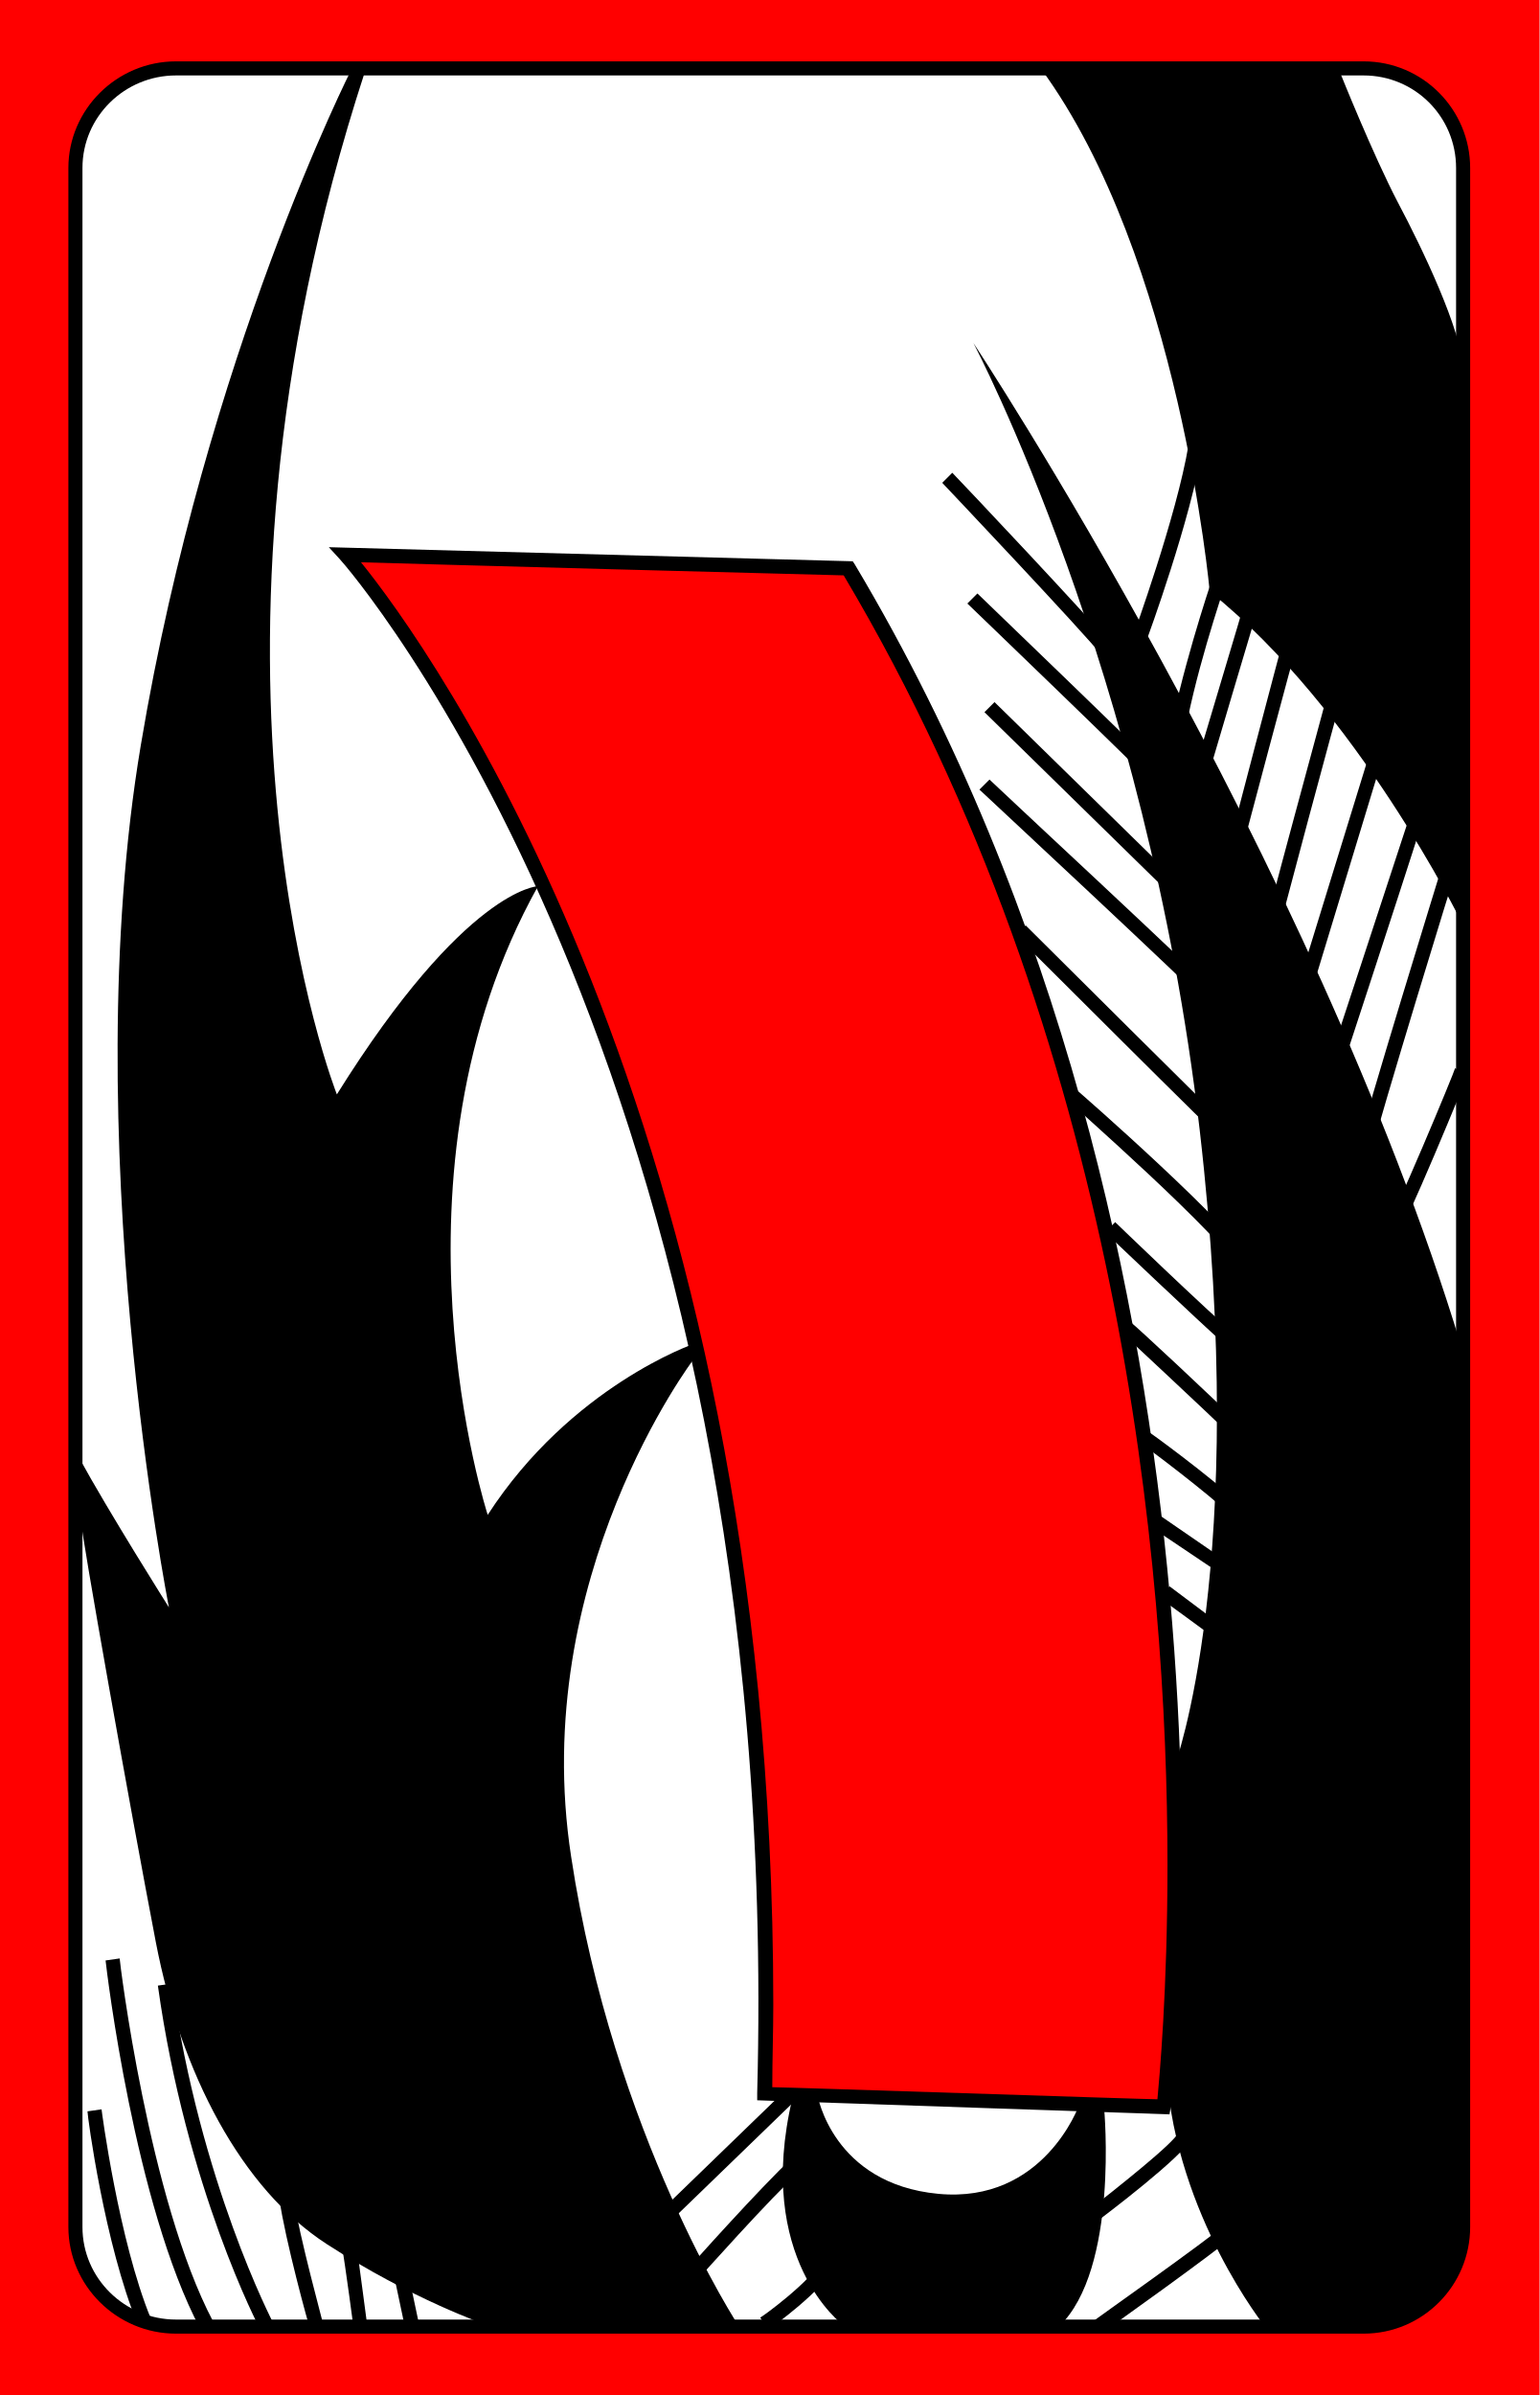
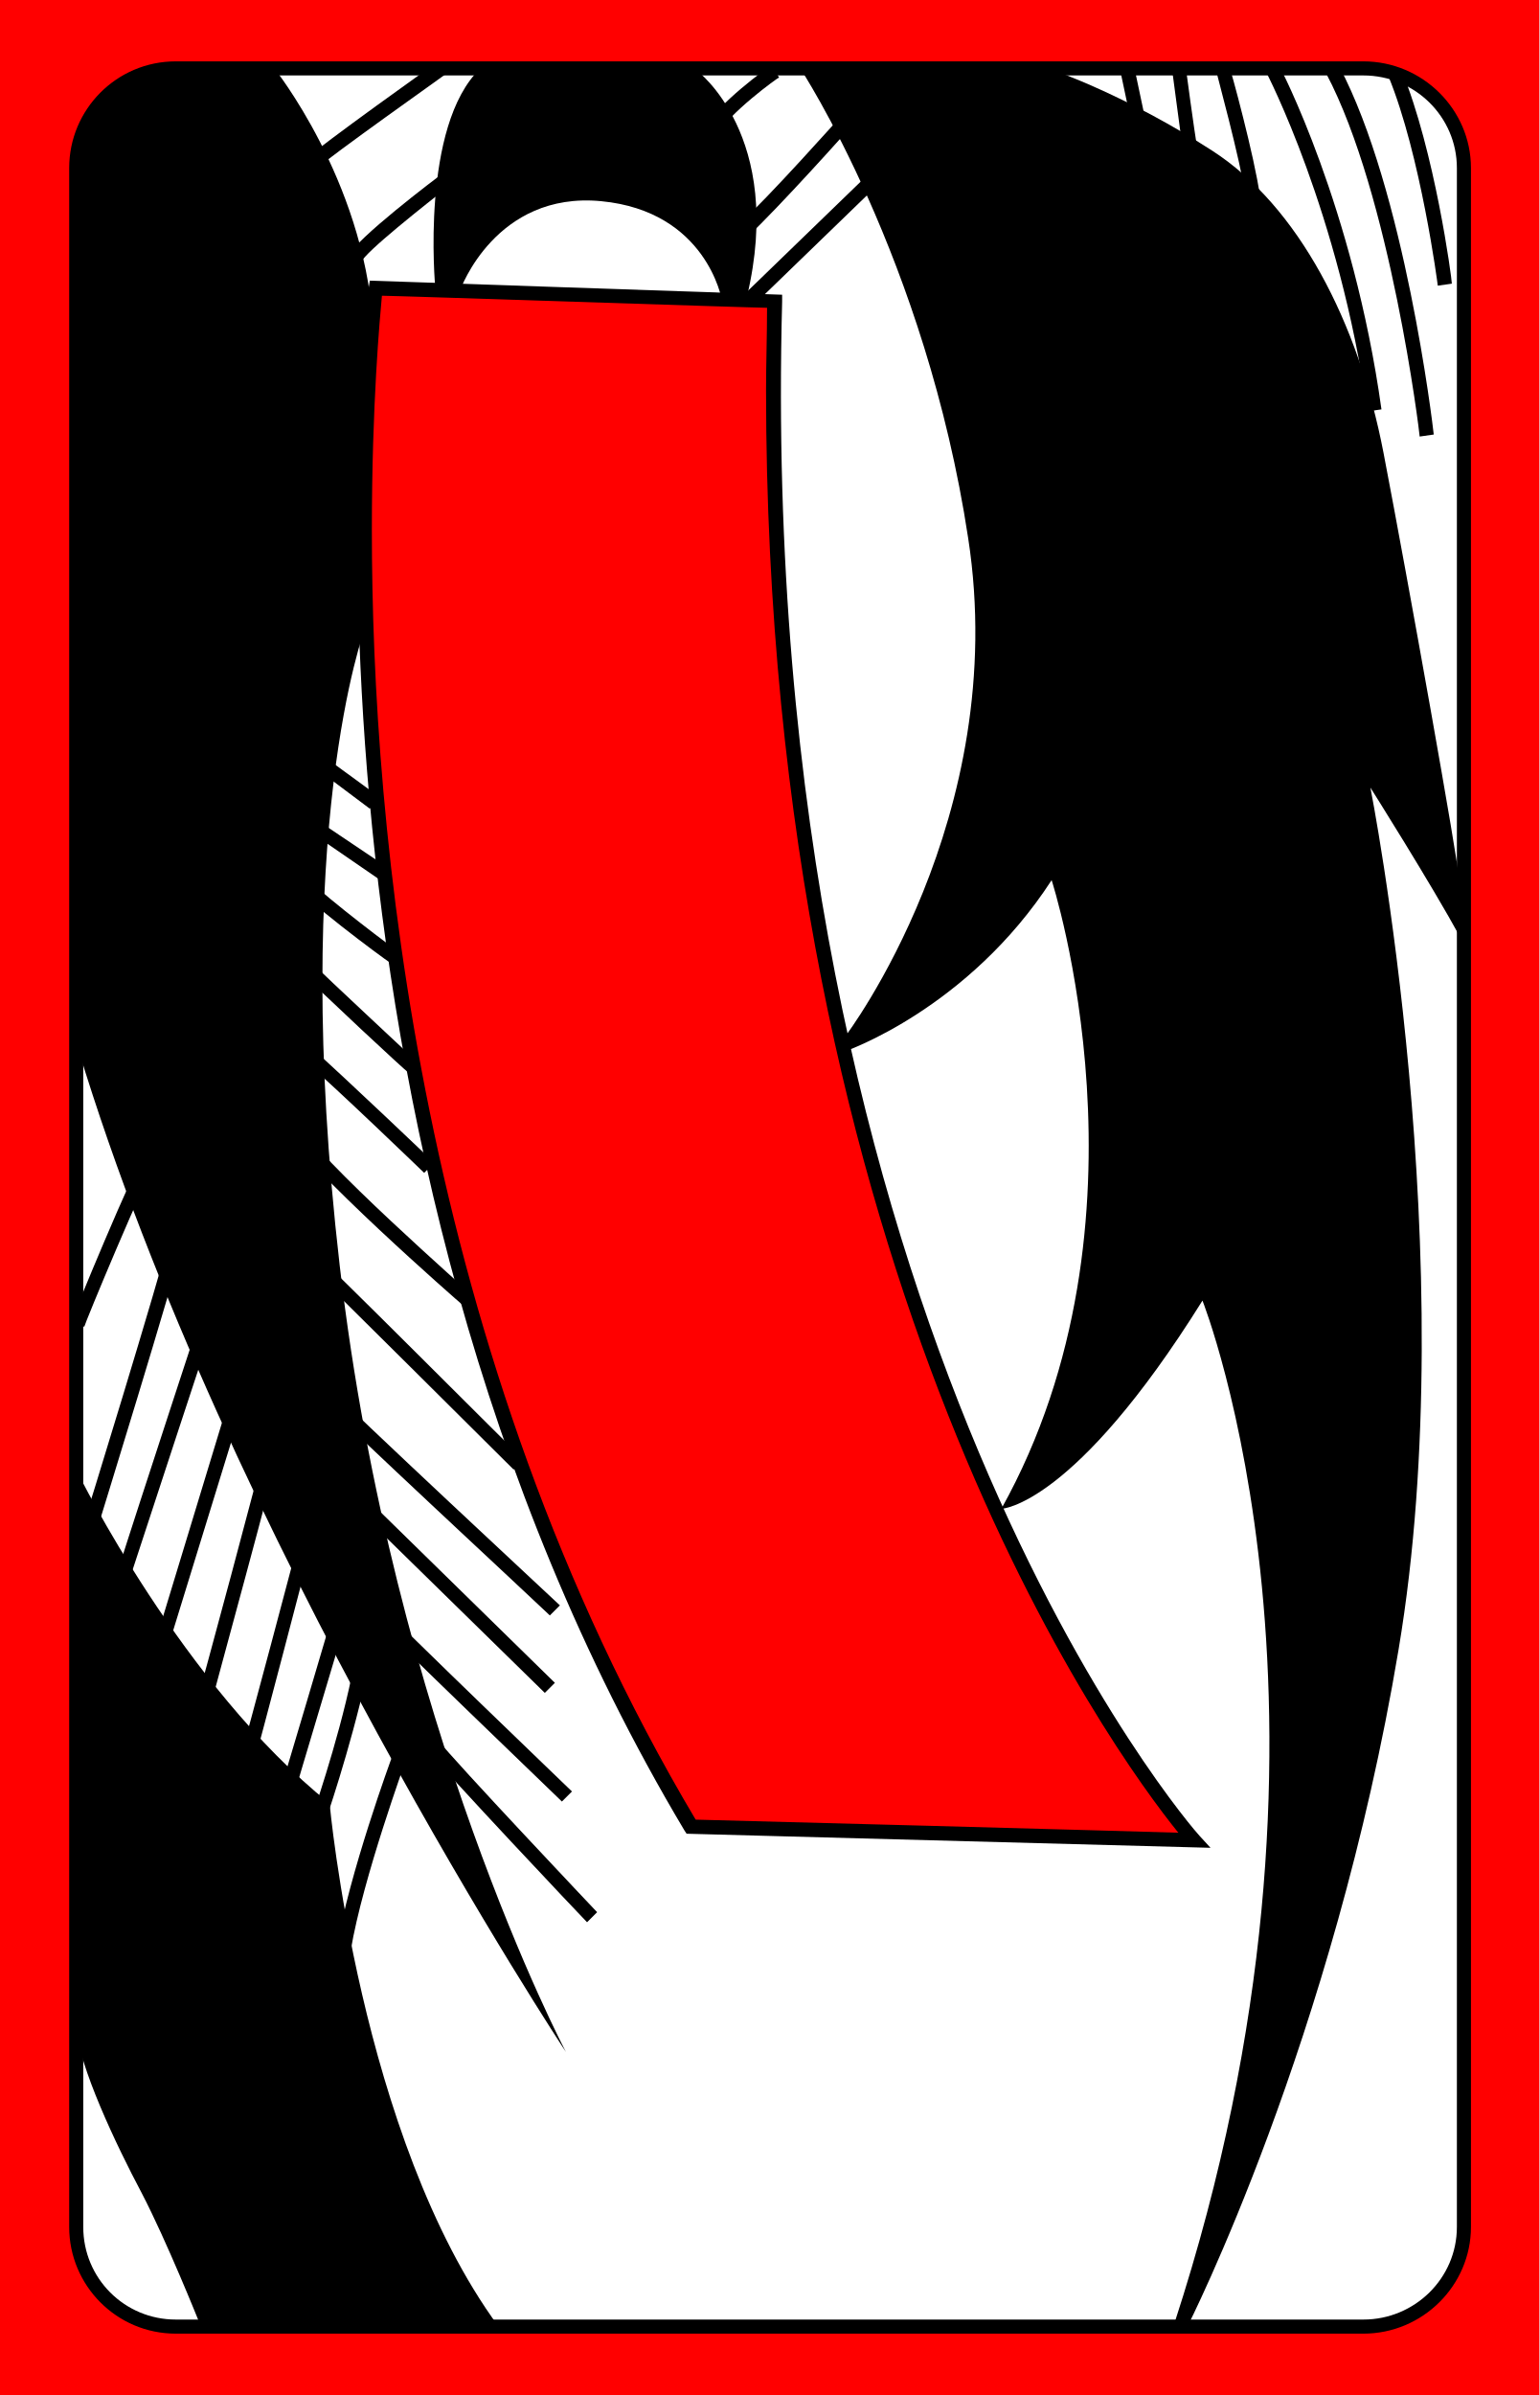
<svg xmlns="http://www.w3.org/2000/svg" viewBox="0 0 153.1 238.1">
-   <path d="M 153.1 238.1 L 0 238.1 L 0 0 L 153.1 0 L 153.1 238.1 Z" fill="#ff0000" />
-   <path d="M 7.7 15.6 L 7.5 222.3 C 7.5 222.3 8.2 230.6 16.9 231.3 L 126.7 231.3 L 136.2 185.3 L 145.7 135 L 145.7 89.1 L 145.9 33.5 L 145.4 15.1 C 145.4 15.1 144.4 7.8 136.5 6.8 L 18 7 C 18 7 9 5.6 7.7 15.6 Z" fill="#ffffff" />
-   <path d="M 34.7 55.1 L 84.2 56.4 C 84.2 56.4 99.7 80.3 106.9 109 C 114 137.6 116 156.3 117.2 177.3 L 117.7 205 L 116.2 205.8 L 115.5 209.1 L 76.2 207.8 C 76.2 207.8 76.5 179.6 73.2 156.3 C 69.9 133 63.5 108.1 54.7 89.1 C 54.7 89.1 45.6 68.8 34.7 55.1 Z" fill="#ff0000" />
-   <path d="M 17.5 6.1 C 11.6 6.1 6.8 10.9 6.8 16.7 L 6.8 221.4 C 6.8 227.2 11.6 232 17.5 232 L 135.6 232 C 141.5 232 146.2 227.2 146.2 221.4 L 146.2 16.7 C 146.2 10.9 141.5 6.1 135.6 6.1 L 17.5 6.1 Z M 8.2 221.4 L 8.2 221.4 L 8.2 16.7 C 8.2 11.6 12.4 7.5 17.5 7.5 L 135.6 7.5 C 140.7 7.5 144.8 11.6 144.8 16.7 L 144.8 221.4 C 144.8 226.5 140.7 230.6 135.6 230.6 L 17.5 230.6 C 12.4 230.6 8.2 226.5 8.2 221.4 Z" fill="#000000" />
-   <path d="M 33.8 55.6 C 34.3 56.1 78 106 75.3 208.1 L 75.3 208.8 L 116.3 210.2 L 116.4 209.6 C 116.5 208.7 126.6 125.8 85 56.1 L 84.8 55.8 L 32.7 54.4 L 33.8 55.6 Z M 76.9 199.3 L 76.9 199.3 C 76.9 111 42.3 63.8 35.9 55.9 C 38.8 56 83.2 57.2 83.9 57.2 C 111.5 103.6 116.1 155.8 116.1 185.4 C 116.1 198 115.3 206.5 115.1 208.7 C 113.8 208.7 78.1 207.5 76.8 207.5 C 76.8 204.7 76.9 202 76.9 199.3 Z" fill="#000000" />
-   <path d="M 48.3 231.1 L 73.5 231.3 C 73.5 231.3 61 212.3 56.8 184.6 C 52.5 156.8 69 135.1 69 135.1 L 69 133.6 C 69 133.6 56.8 137.8 48.5 150.6 C 48.5 150.6 37.5 116.8 53.5 88.1 C 53.5 88.1 46.3 88.3 33.5 108.8 C 33.5 108.8 16.8 66.8 36.3 7.1 L 35 6.8 C 35 6.8 20.5 35.3 14 74.1 C 7.5 112.8 16.8 159.8 16.8 159.8 C 16.8 159.8 10.8 150.3 7.8 144.8 C 7.8 144.8 8 149.6 8 150.8 C 8 152.1 13 180.1 15.5 193.1 C 18 206.1 24 217.6 32.5 223.1 C 41 228.6 48.3 231.1 48.3 231.1 Z" fill="#000000" />
-   <path d="M 81.3 208.3 C 81.3 208.3 82.8 217.1 93.3 218.1 C 103.8 219.1 107.3 209.3 107.3 209.3 L 109.8 209.6 C 109.8 209.6 111.3 225.6 105.3 231.3 L 83.8 231.1 C 83.8 231.1 75 224.6 78.8 208.6 L 81.3 208.3 Z" fill="#000000" />
-   <path d="M 125.8 231.3 C 125.8 231.3 117 220.3 116 206.1 C 116 206.1 117.5 182.8 116.8 175.6 C 116.8 175.6 124.3 155.6 119.3 112.3 C 114 66.6 96.8 34.1 96.8 34.1 C 96.8 34.1 130.5 85.1 145.3 133.8 L 145.5 221.4 C 145.5 221.4 145.9 231.6 135.6 231.3 L 125.8 231.3 Z" fill="#000000" />
-   <path d="M 145.3 91.6 C 145.3 91.6 135 70.6 120.3 58.8 C 120.3 58.8 117.3 25.6 103.5 6.8 L 133.3 7.3 C 133.3 7.3 136.5 15.3 139 20.1 C 141.5 24.8 145.3 32.8 145.5 36.6 L 145.3 91.6 Z" fill="#000000" />
-   <path d="M 39.2 226.3 L 40.3 231.5 L 41.7 231.2 L 40.6 226 L 39.2 226.3 Z" fill="#000000" />
-   <path d="M 34 223.3 C 34.3 224.9 35.2 231.7 35.2 231.7 L 36.6 231.6 C 36.5 231.3 35.7 224.7 35.4 223 L 34 223.3 Z" fill="#000000" />
-   <path d="M 27.8 218.7 C 28.3 222.4 30.7 231.3 30.9 231.7 L 32.2 231.3 C 32.2 231.2 29.7 222.1 29.2 218.5 L 27.8 218.7 Z" fill="#000000" />
-   <path d="M 15.7 197.4 C 18.5 217.5 25.8 231.5 25.9 231.6 L 27.2 231 C 27.1 230.8 19.9 217 17.1 197.2 L 15.7 197.4 Z" fill="#000000" />
-   <path d="M 10.5 194.9 C 10.6 195.9 13.4 219.2 19.9 231.5 L 21.2 230.8 C 14.8 218.7 11.9 195 11.9 194.7 L 10.5 194.9 Z" fill="#000000" />
-   <path d="M 8.7 209.9 C 8.7 210.4 10.4 223.1 13.7 231.1 L 15 230.5 C 11.8 222.7 10.1 209.8 10.1 209.7 L 8.7 209.9 Z" fill="#000000" />
-   <path d="M 65.5 220 L 66.5 221 L 78.9 209 L 77.9 208 L 65.5 220 Z" fill="#000000" />
-   <path d="M 68.3 225.7 L 69.4 226.6 C 69.5 226.5 76.7 218.4 79.7 215.7 L 78.7 214.6 C 75.7 217.4 68.6 225.3 68.3 225.7 Z" fill="#000000" />
-   <path d="M 75.6 230.4 L 76.4 231.6 C 76.7 231.4 81.8 227.8 83.2 225.1 L 81.9 224.5 C 80.7 226.8 75.7 230.4 75.6 230.4 Z" fill="#000000" />
-   <path d="M 107.8 220.1 L 108.6 221.2 C 110.1 220.1 117.6 214.4 118.5 212.6 L 117.2 212 C 116.7 213.1 111.1 217.5 107.8 220.1 Z" fill="#000000" />
-   <path d="M 108.8 230.7 L 109.6 231.9 C 110.1 231.6 121 223.8 122.8 222.2 L 121.9 221.1 C 120.1 222.7 108.9 230.6 108.8 230.7 Z" fill="#000000" />
-   <path d="M 115.4 158.9 L 120.6 162.7 L 121.5 161.6 L 116.3 157.7 L 115.4 158.9 Z" fill="#000000" />
-   <path d="M 114.6 151.9 L 121 156.2 L 121.8 155.1 L 115.4 150.7 L 114.6 151.9 Z" fill="#000000" />
-   <path d="M 113.5 143.5 C 115.8 145.2 122.1 150 123.1 151.4 L 124.3 150.6 C 122.9 148.7 115.2 143 114.3 142.4 L 113.5 143.5 Z" fill="#000000" />
-   <path d="M 111.6 132.5 C 111.6 132.6 119.9 140.2 123 143.3 L 124 142.3 C 120.9 139.2 112.6 131.5 112.5 131.5 L 111.6 132.5 Z" fill="#000000" />
-   <path d="M 109.9 122.5 C 110 122.6 118.8 131 122.4 134.2 L 123.3 133.1 C 119.7 130 110.9 121.5 110.9 121.5 L 109.9 122.5 Z" fill="#000000" />
-   <path d="M 106.1 109.3 C 106.2 109.5 121.7 123 123.7 126.8 L 125 126.1 C 122.8 122.1 107.6 108.8 107 108.3 L 106.1 109.3 Z" fill="#000000" />
-   <path d="M 101 93 C 101.9 93.8 121.2 113.2 122.6 114.3 L 123.5 113.3 C 122.2 112.1 102.2 92.2 102 92 L 101 93 Z" fill="#000000" />
-   <path d="M 97.4 78.5 C 97.6 78.7 118.7 98.3 120.7 100.5 L 121.7 99.5 C 119.7 97.3 99.2 78.3 98.4 77.5 L 97.4 78.5 Z" fill="#000000" />
-   <path d="M 97.9 70.8 L 117 89.5 L 118 88.5 L 98.9 69.8 L 97.9 70.8 Z" fill="#000000" />
-   <path d="M 96.2 60 C 96.4 60.2 113.7 76.8 115.3 78.6 L 116.4 77.7 C 114.7 75.8 97.9 59.7 97.2 59 L 96.2 60 Z" fill="#000000" />
-   <path d="M 93.7 48 C 93.8 48.1 107.9 63 109.6 65.2 L 110.8 64.4 C 108.9 62 95.3 47.6 94.7 47 L 93.7 48 Z" fill="#000000" />
-   <path d="M 112.7 63.2 L 114 63.7 C 114.2 63.2 118.4 51.7 119.6 44.4 L 118.2 44.2 C 117 51.4 112.7 63.1 112.7 63.2 Z" fill="#000000" />
-   <path d="M 116.7 71.2 L 118.1 71.5 C 119.5 64.7 122.2 57.1 122.2 57 L 120.9 56.6 C 120.8 56.7 118.2 64.4 116.7 71.2 Z" fill="#000000" />
-   <path d="M 118 79.3 L 119.4 79.7 C 119.9 77.9 125.3 59.7 125.4 59.5 L 124 59.1 C 123.8 59.9 118.5 77.5 118 79.3 Z" fill="#000000" />
-   <path d="M 121.9 85.3 L 123.2 85.7 C 123.5 84.5 128.8 64.5 129.1 63.7 L 127.7 63.3 C 127.6 63.5 122.2 84.1 121.9 85.3 Z" fill="#000000" />
-   <path d="M 125.2 94.7 L 126.6 94.9 C 126.9 93.2 133.3 69.6 133.4 69.3 L 132 69 C 131.8 69.9 125.5 92.8 125.2 94.7 Z" fill="#000000" />
-   <path d="M 128.5 99.9 L 129.9 100.3 L 137.5 75.3 L 136.2 74.9 L 128.5 99.9 Z" fill="#000000" />
-   <path d="M 131 109.1 L 132.4 109.5 C 132.6 108.8 139.1 89.1 141.5 81.5 L 140.2 81.1 C 139.3 83.9 131.2 108.5 131 109.1 Z" fill="#000000" />
-   <path d="M 134.7 115.3 L 136.1 115.6 C 137.2 111.1 144.8 86.4 144.9 86.2 L 143.5 85.8 C 143.2 86.8 135.8 110.7 134.7 115.3 Z" fill="#000000" />
-   <path d="M 136.9 124 L 138.1 124.7 C 140 121.5 145.8 107.3 146 106.7 L 144.7 106.2 C 144.7 106.4 138.7 120.9 136.9 124 Z" fill="#000000" />
+   <g transform="rotate(180 76.54 119.05)">
+     <path d="M 153.1 238.1 L 0 238.1 L 0 0 L 153.1 0 L 153.1 238.1 Z" fill="#ff0000" />
+     <path d="M 7.7 15.6 L 7.5 222.3 C 7.5 222.3 8.2 230.6 16.9 231.3 L 126.7 231.3 L 136.2 185.3 L 145.7 135 L 145.7 89.1 L 145.9 33.5 L 145.4 15.1 C 145.4 15.1 144.4 7.8 136.5 6.8 L 18 7 C 18 7 9 5.6 7.7 15.6 Z" fill="#ffffff" />
+     <path d="M 34.7 55.1 L 84.2 56.4 C 84.2 56.4 99.7 80.3 106.9 109 C 114 137.6 116 156.3 117.2 177.3 L 117.7 205 L 116.2 205.8 L 115.5 209.1 L 76.2 207.8 C 76.2 207.8 76.5 179.6 73.2 156.3 C 69.9 133 63.5 108.1 54.7 89.1 C 54.7 89.1 45.6 68.8 34.7 55.1 Z" fill="#ff0000" />
+     <path d="M 17.5 6.1 C 11.6 6.1 6.8 10.9 6.8 16.7 L 6.8 221.4 C 6.8 227.2 11.6 232 17.5 232 L 135.6 232 C 141.5 232 146.2 227.2 146.2 221.4 L 146.2 16.7 C 146.2 10.9 141.5 6.1 135.6 6.1 L 17.5 6.1 Z M 8.2 221.4 L 8.2 221.4 L 8.2 16.7 C 8.2 11.6 12.4 7.5 17.5 7.5 L 135.6 7.5 C 140.7 7.5 144.8 11.6 144.8 16.7 L 144.8 221.4 C 144.8 226.5 140.7 230.6 135.6 230.6 L 17.5 230.6 C 12.4 230.6 8.2 226.5 8.2 221.4 Z" fill="#000000" />
+     <path d="M 33.8 55.6 C 34.3 56.1 78 106 75.3 208.1 L 75.3 208.8 L 116.3 210.2 L 116.4 209.6 C 116.5 208.7 126.6 125.8 85 56.1 L 84.8 55.8 L 32.7 54.4 L 33.8 55.6 Z M 76.9 199.3 L 76.9 199.3 C 76.9 111 42.3 63.8 35.9 55.9 C 38.8 56 83.2 57.2 83.9 57.2 C 111.5 103.6 116.1 155.8 116.1 185.4 C 116.1 198 115.3 206.5 115.1 208.7 C 113.8 208.7 78.1 207.5 76.8 207.5 C 76.8 204.7 76.9 202 76.9 199.3 Z" fill="#000000" />
+     <path d="M 48.3 231.1 L 73.5 231.3 C 73.5 231.3 61 212.3 56.8 184.6 C 52.5 156.8 69 135.1 69 135.1 L 69 133.6 C 69 133.6 56.8 137.8 48.5 150.6 C 48.5 150.6 37.5 116.8 53.5 88.1 C 53.5 88.1 46.3 88.3 33.5 108.8 C 33.5 108.8 16.8 66.8 36.3 7.1 L 35 6.8 C 35 6.8 20.5 35.3 14 74.1 C 7.5 112.8 16.8 159.8 16.8 159.8 C 16.8 159.8 10.8 150.3 7.8 144.8 C 7.8 144.8 8 149.6 8 150.8 C 8 152.1 13 180.1 15.5 193.1 C 18 206.1 24 217.6 32.5 223.1 C 41 228.6 48.3 231.1 48.3 231.1 Z" fill="#000000" />
+     <path d="M 81.3 208.3 C 81.3 208.3 82.8 217.1 93.3 218.1 C 103.8 219.1 107.3 209.3 107.3 209.3 L 109.8 209.6 C 109.8 209.6 111.3 225.6 105.3 231.3 L 83.8 231.1 C 83.8 231.1 75 224.6 78.8 208.6 L 81.3 208.3 Z" fill="#000000" />
+     <path d="M 125.8 231.3 C 125.8 231.3 117 220.3 116 206.1 C 116 206.1 117.5 182.8 116.8 175.6 C 116.8 175.6 124.3 155.6 119.3 112.3 C 114 66.6 96.8 34.1 96.8 34.1 C 96.8 34.1 130.5 85.1 145.3 133.8 L 145.5 221.4 C 145.5 221.4 145.9 231.6 135.6 231.3 L 125.8 231.3 Z" fill="#000000" />
+     <path d="M 145.3 91.6 C 145.3 91.6 135 70.6 120.3 58.8 C 120.3 58.8 117.3 25.6 103.5 6.8 L 133.3 7.3 C 133.3 7.3 136.5 15.3 139 20.1 C 141.5 24.8 145.3 32.8 145.5 36.6 L 145.3 91.6 Z" fill="#000000" />
+     <path d="M 39.2 226.3 L 40.3 231.5 L 41.7 231.2 L 40.6 226 L 39.2 226.3 Z" fill="#000000" />
+     <path d="M 34 223.3 C 34.3 224.9 35.2 231.7 35.2 231.7 L 36.6 231.6 C 36.5 231.3 35.7 224.7 35.4 223 L 34 223.3 Z" fill="#000000" />
+     <path d="M 27.8 218.7 C 28.3 222.4 30.7 231.3 30.9 231.7 L 32.2 231.3 C 32.2 231.2 29.7 222.1 29.2 218.5 L 27.8 218.7 Z" fill="#000000" />
+     <path d="M 15.7 197.4 C 18.5 217.5 25.8 231.5 25.9 231.6 L 27.2 231 C 27.1 230.8 19.9 217 17.1 197.2 L 15.7 197.4 Z" fill="#000000" />
+     <path d="M 10.5 194.9 C 10.6 195.9 13.4 219.2 19.9 231.5 L 21.2 230.8 C 14.8 218.7 11.9 195 11.9 194.7 L 10.5 194.9 Z" fill="#000000" />
+     <path d="M 8.7 209.9 C 8.7 210.4 10.4 223.1 13.7 231.1 L 15 230.5 C 11.8 222.7 10.1 209.8 10.1 209.7 L 8.7 209.9 Z" fill="#000000" />
+     <path d="M 65.5 220 L 66.5 221 L 78.9 209 L 77.9 208 L 65.5 220 Z" fill="#000000" />
+     <path d="M 68.3 225.7 L 69.4 226.6 C 69.5 226.5 76.7 218.4 79.7 215.7 L 78.7 214.6 C 75.7 217.4 68.6 225.3 68.3 225.7 Z" fill="#000000" />
+     <path d="M 75.6 230.4 L 76.4 231.6 C 76.7 231.4 81.8 227.8 83.2 225.1 L 81.9 224.5 C 80.7 226.8 75.7 230.4 75.6 230.4 Z" fill="#000000" />
+     <path d="M 107.8 220.1 L 108.6 221.2 C 110.1 220.1 117.6 214.4 118.5 212.6 L 117.2 212 C 116.7 213.1 111.1 217.5 107.8 220.1 Z" fill="#000000" />
+     <path d="M 108.8 230.7 L 109.6 231.9 C 110.1 231.6 121 223.8 122.8 222.2 L 121.9 221.1 C 120.1 222.7 108.9 230.6 108.8 230.7 Z" fill="#000000" />
+     <path d="M 115.4 158.9 L 120.6 162.7 L 121.5 161.6 L 116.3 157.7 L 115.4 158.9 Z" fill="#000000" />
+     <path d="M 114.6 151.9 L 121 156.2 L 121.8 155.1 L 115.4 150.7 L 114.6 151.9 Z" fill="#000000" />
+     <path d="M 113.5 143.5 C 115.8 145.2 122.1 150 123.1 151.4 L 124.3 150.6 C 122.9 148.7 115.2 143 114.3 142.4 L 113.5 143.5 Z" fill="#000000" />
+     <path d="M 111.6 132.5 C 111.6 132.6 119.9 140.2 123 143.3 L 124 142.3 C 120.9 139.2 112.6 131.5 112.5 131.5 L 111.6 132.5 Z" fill="#000000" />
+     <path d="M 109.9 122.5 C 110 122.6 118.8 131 122.4 134.2 L 123.3 133.1 C 119.7 130 110.9 121.5 110.9 121.5 L 109.9 122.5 Z" fill="#000000" />
+     <path d="M 106.1 109.3 C 106.2 109.5 121.7 123 123.7 126.8 L 125 126.1 C 122.8 122.1 107.6 108.8 107 108.3 L 106.1 109.3 Z" fill="#000000" />
+     <path d="M 101 93 C 101.9 93.8 121.2 113.2 122.6 114.3 L 123.5 113.3 C 122.2 112.1 102.2 92.2 102 92 L 101 93 Z" fill="#000000" />
+     <path d="M 97.4 78.5 C 97.6 78.7 118.7 98.3 120.7 100.5 L 121.7 99.5 C 119.7 97.3 99.2 78.3 98.4 77.5 L 97.4 78.5 Z" fill="#000000" />
+     <path d="M 97.9 70.8 L 117 89.5 L 118 88.5 L 98.9 69.8 L 97.9 70.8 Z" fill="#000000" />
+     <path d="M 96.2 60 C 96.4 60.2 113.7 76.8 115.3 78.6 L 116.4 77.7 C 114.7 75.8 97.9 59.7 97.2 59 L 96.2 60 Z" fill="#000000" />
+     <path d="M 93.7 48 C 93.8 48.1 107.9 63 109.6 65.2 L 110.8 64.4 C 108.9 62 95.3 47.6 94.7 47 L 93.7 48 Z" fill="#000000" />
+     <path d="M 112.7 63.2 L 114 63.7 C 114.2 63.2 118.4 51.7 119.6 44.4 L 118.2 44.2 C 117 51.4 112.7 63.1 112.7 63.2 Z" fill="#000000" />
+     <path d="M 116.7 71.2 L 118.1 71.5 C 119.5 64.7 122.2 57.1 122.2 57 L 120.9 56.6 C 120.8 56.7 118.2 64.4 116.7 71.2 Z" fill="#000000" />
+     <path d="M 118 79.3 L 119.4 79.7 C 119.9 77.9 125.3 59.7 125.4 59.5 L 124 59.1 C 123.8 59.9 118.5 77.5 118 79.3 Z" fill="#000000" />
+     <path d="M 121.9 85.3 L 123.2 85.7 C 123.5 84.5 128.8 64.5 129.1 63.7 L 127.7 63.3 C 127.6 63.5 122.2 84.1 121.9 85.3 Z" fill="#000000" />
+     <path d="M 125.2 94.7 L 126.6 94.9 C 126.9 93.2 133.3 69.6 133.4 69.3 L 132 69 C 131.8 69.9 125.5 92.8 125.2 94.7 Z" fill="#000000" />
+     <path d="M 128.5 99.9 L 129.9 100.3 L 137.5 75.3 L 136.2 74.9 L 128.5 99.9 Z" fill="#000000" />
+     <path d="M 131 109.1 L 132.4 109.5 C 132.6 108.8 139.1 89.1 141.5 81.5 L 140.2 81.1 C 139.3 83.9 131.2 108.5 131 109.1 Z" fill="#000000" />
+     <path d="M 134.7 115.3 L 136.1 115.6 C 137.2 111.1 144.8 86.4 144.9 86.2 L 143.5 85.8 C 143.2 86.8 135.8 110.7 134.7 115.3 Z" fill="#000000" />
+     <path d="M 136.9 124 L 138.1 124.7 C 140 121.5 145.8 107.3 146 106.7 L 144.7 106.2 C 144.7 106.4 138.7 120.9 136.9 124 Z" fill="#000000" />
+   </g>
</svg>
